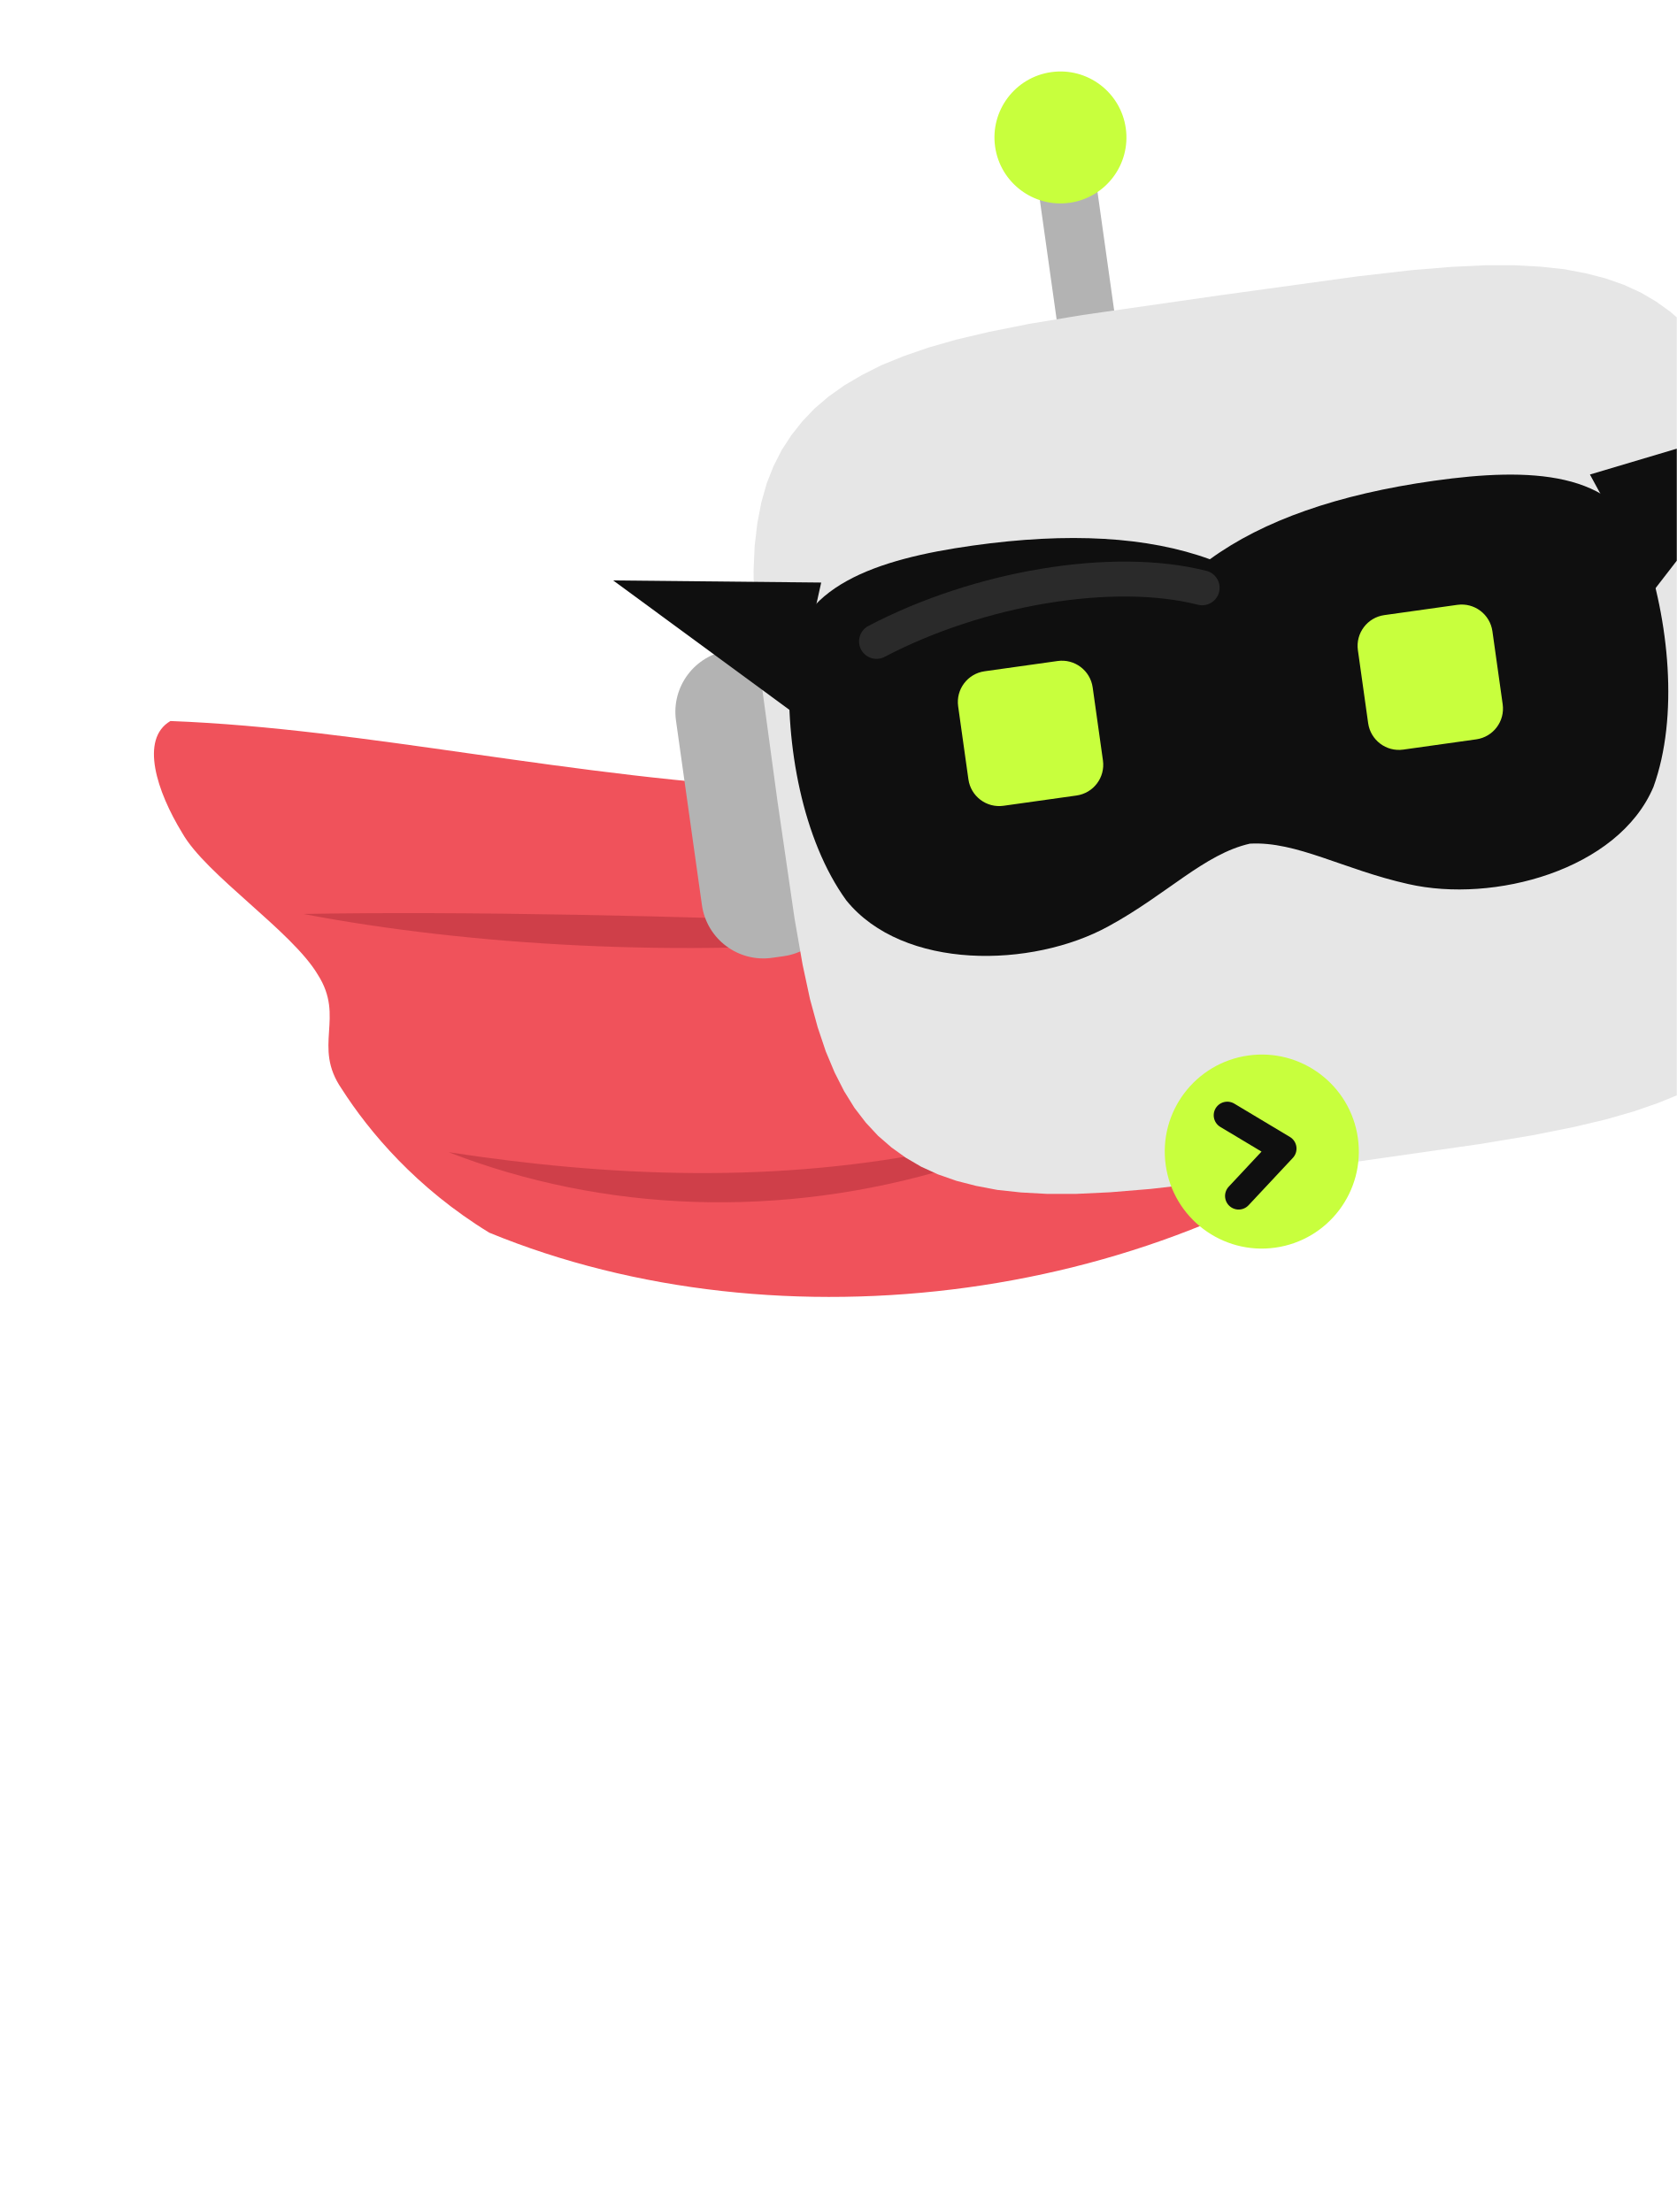
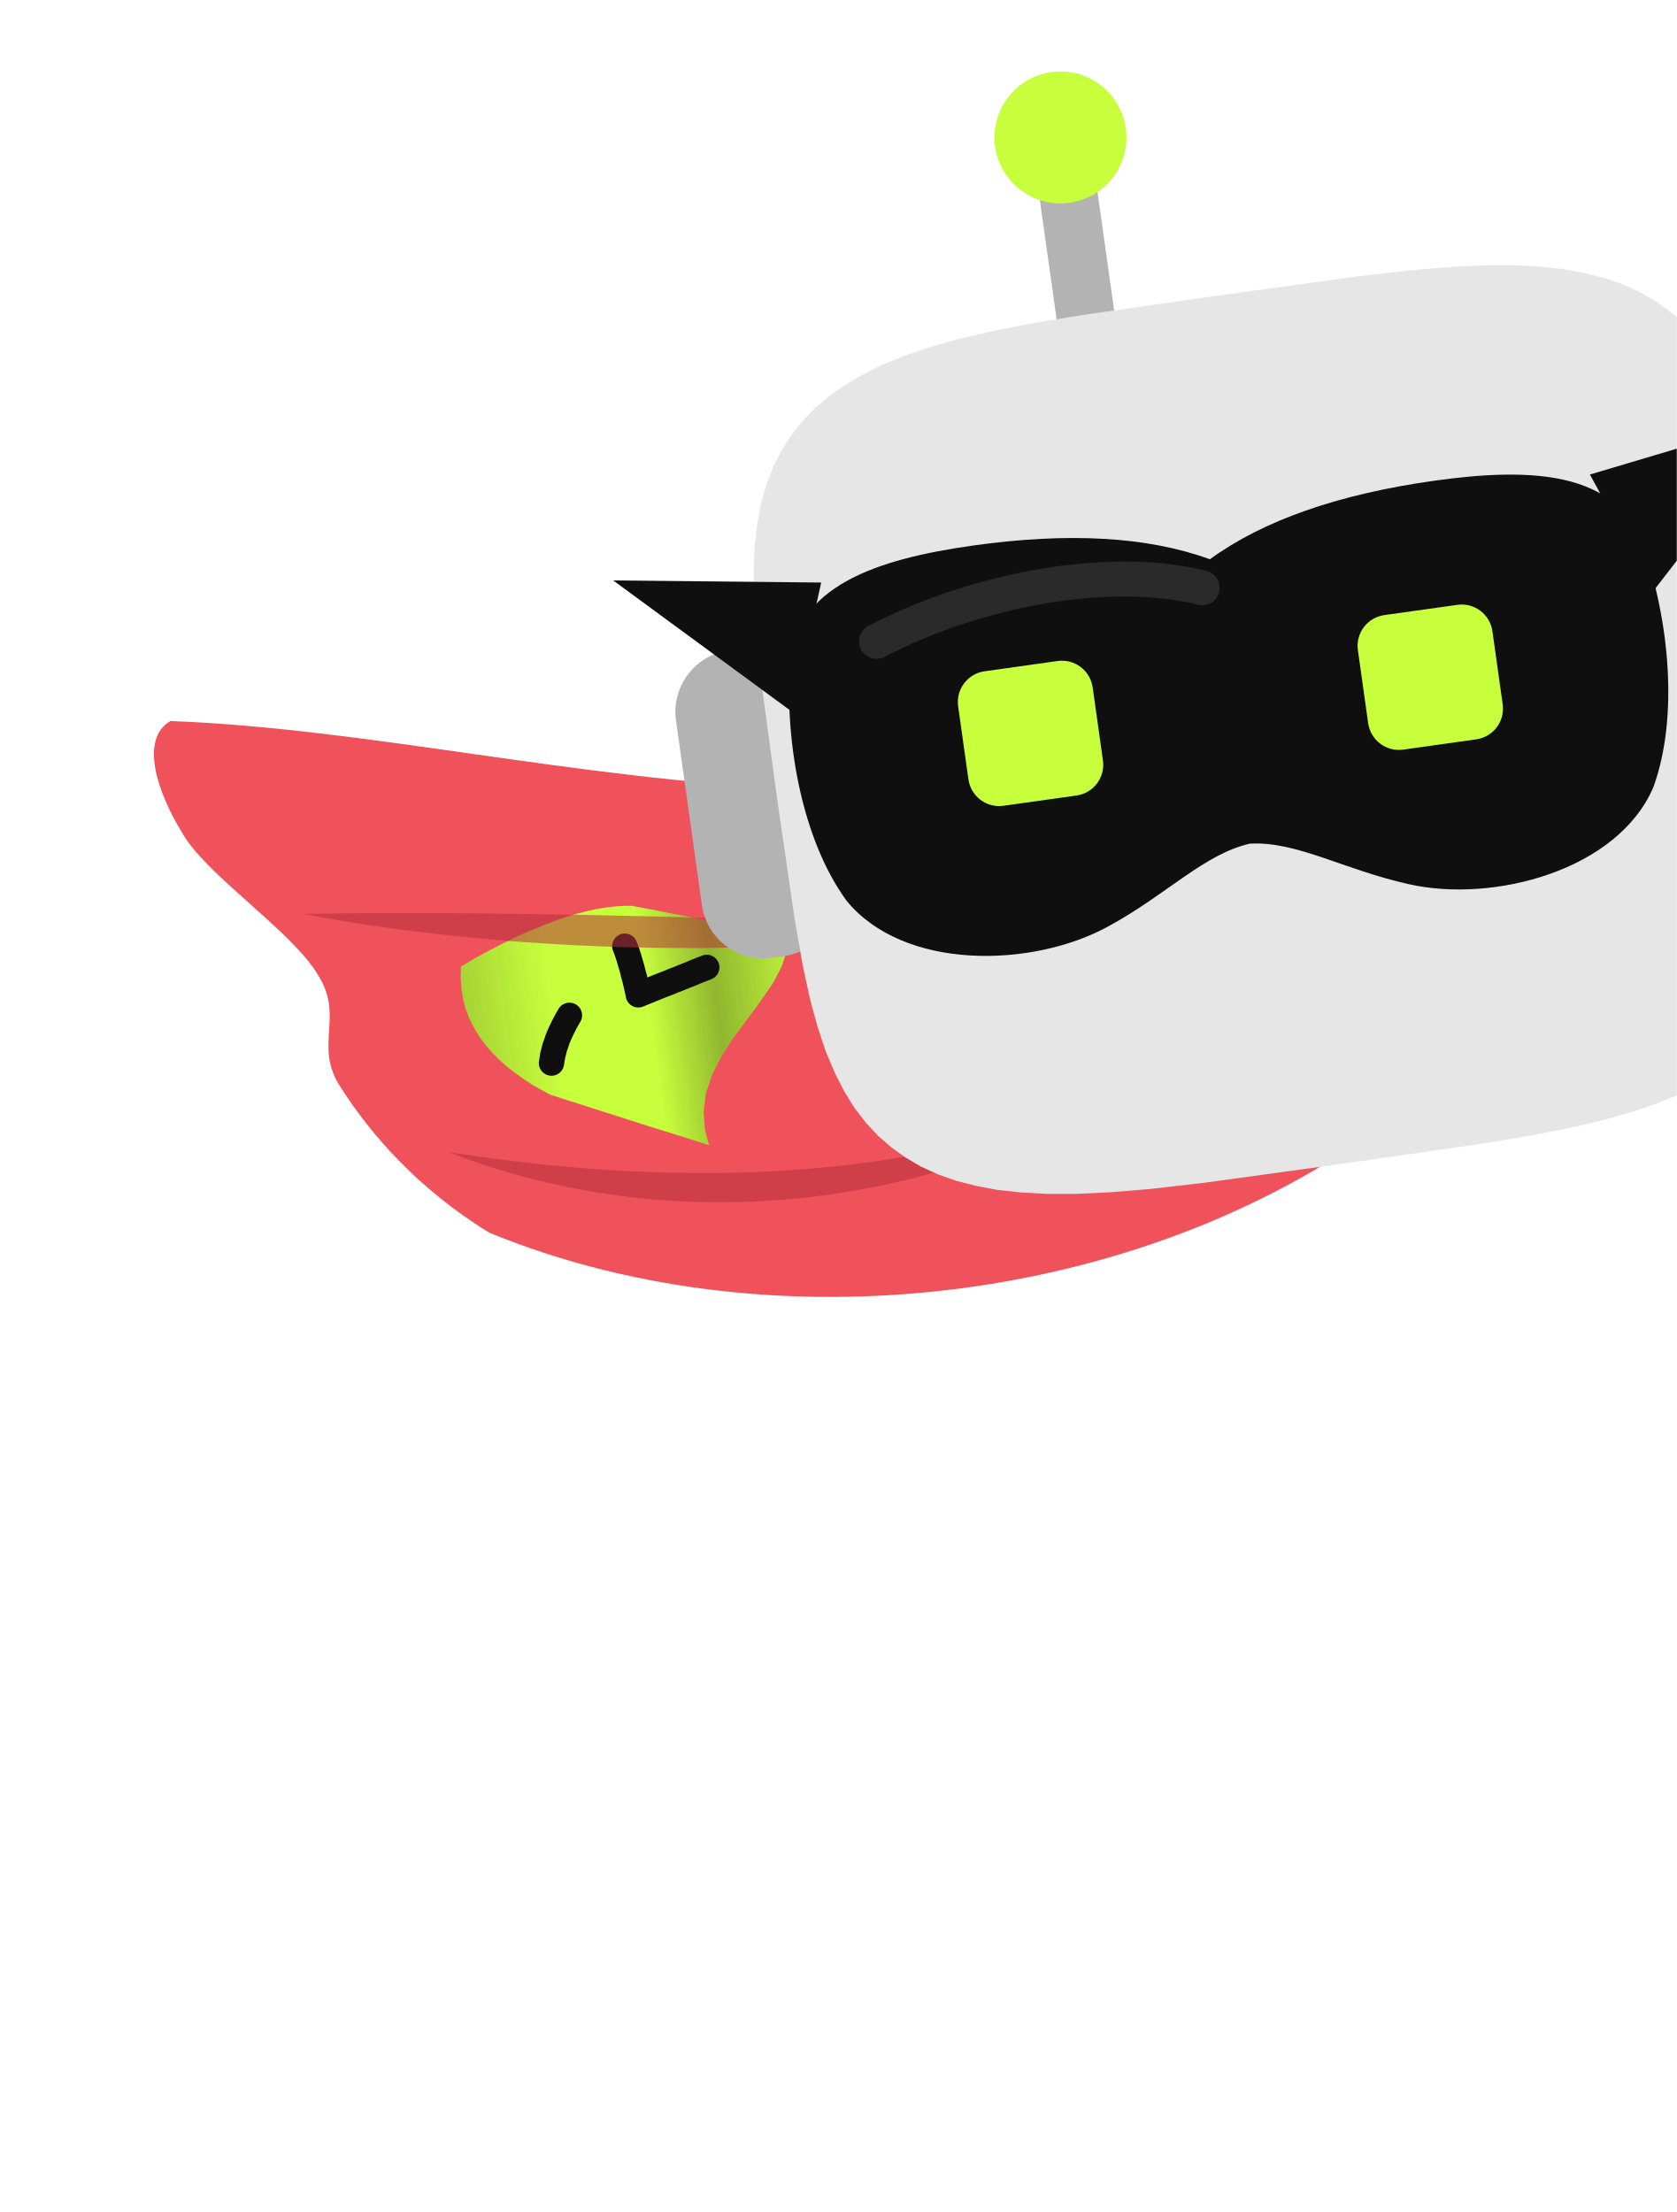
<svg xmlns="http://www.w3.org/2000/svg" viewBox="30 224 864 1140">
  <clipPath id="sidekick-tile">
    <path d="M0 0 H894 V1400 H0 Z" />
  </clipPath>
  <g clip-path="url(#sidekick-tile)">
    <g transform="rotate(-8 690 600)">
      <g transform="translate(690 600)">
        <g class="peek-cape-rig">
          <path class="peek-cape" d="M40 200 C-100 284 -300 282 -440 200 C-474 172 -494 140 -505 116 C-517 92 -498 80 -509 56 C-519 32 -559 -3 -568 -26 C-578 -49 -583 -77 -566 -84 C-466 -66 -366 -26 -250 -4 Z" fill="#F0525B" />
+           <linearGradient id="sidekick-emblem-shade">
+             <stop offset="0" stop-color="#0F0F0F" stop-opacity="0.18" />
+             <stop offset="0.27" stop-color="#0F0F0F" stop-opacity="0" />
+             <stop offset="0.55" stop-color="#0F0F0F" stop-opacity="0" />
+             <stop offset="0.76" stop-color="#0F0F0F" stop-opacity="0.3" />
+             <stop offset="1" stop-color="#0F0F0F" stop-opacity="0.06" />
+           </linearGradient>
+           <path class="peek-emblem" d="M-266.5 70.3 L-268 77.5 L-271.7 85.1 L-277.4 93 L-284.7 101 L-292.8 109.3 L-301.2 117.7 L-308.8 126.5 L-315.1 135.5 L-319.6 144.7 L-322 153.9 L-322.6 162.8 L-321.6 171.1 L-328 168 L-334.5 164.9 L-341 161.8 L-347.4 158.8 L-353.9 155.7 L-360.3 152.6 L-366.7 149.5 L-373.2 146.4 L-379.6 143.3 L-386 140.2 L-392.5 137.1 L-398.9 134 L-403.1 130.9 L-407.3 127.7 L-411.3 124.2 L-415.2 120.5 L-418.9 116.7 L-422.4 112.6 L-425.6 108.3 L-428.5 103.8 L-431 99.2 L-433.1 94.3 L-434.8 89.3 L-436 84.1 L-436.6 78.8 L-436.7 73.4 L-436.3 67.8 L-435.4 62.2 L-428.1 59.1 L-421 56.4 L-413.9 53.9 L-407.1 51.7 L-400.6 49.7 L-394.3 48 L-388.3 46.5 L-382.6 45.2 L-377.1 44.2 L-371.9 43.4 L-366.9 42.9 L-362.1 42.5 L-357.4 42.4 L-352.8 42.5 L-348.3 42.8 L-343.8 43.4 L-337.3 45.6 L-330.8 47.8 L-324.4 50.1 L-317.9 52.3 L-311.5 54.5 L-305 56.8 L-298.6 59 L-292.2 61.3 L-285.8 63.5 L-279.3 65.8 L-272.9 68 Z" fill="#C8FF3D" />
+           <path class="peek-emblem-mark" d="M-310 80.2 L-312.9 80.9 L-315.9 81.6 L-318.8 82.4 L-321.9 83.1 L-324.9 83.9 L-328 84.6 L-331.1 85.4 L-334.2 86.1 L-337.4 86.9 L-340.5 87.7 L-343.7 88.5 L-346.9 89.3 L-347 87.1 L-347.2 84.9 L-347.4 82.7 L-347.6 80.6 L-347.9 78.4 L-348.1 76.3 L-348.4 74.1 L-348.7 72 L-349 69.9 L-349.4 67.7 L-349.8 65.6 L-350.3 63.5 M-383.5 94.8 L-385 96.7 L-386.4 98.6 L-387.7 100.5 L-389 102.4 L-390.2 104.3 L-391.3 106.2 L-392.3 108.2 L-393.3 110.1 L-394.1 112.1 L-394.9 114 L-395.5 116 L-396.1 117.9" fill="none" stroke="#0F0F0F" stroke-width="13.05" stroke-linecap="round" stroke-linejoin="round" />
+           <path class="peek-emblem-shade" d="M-266.5 70.3 L-268 77.5 L-271.7 85.1 L-277.4 93 L-284.7 101 L-292.8 109.3 L-301.2 117.7 L-308.8 126.5 L-315.1 135.5 L-319.6 144.7 L-322 153.9 L-322.6 162.8 L-321.6 171.1 L-328 168 L-334.5 164.9 L-341 161.8 L-347.4 158.8 L-353.9 155.7 L-360.3 152.6 L-366.7 149.5 L-373.2 146.4 L-379.6 143.3 L-386 140.2 L-392.5 137.1 L-398.9 134 L-403.1 130.9 L-407.3 127.7 L-411.3 124.2 L-415.2 120.5 L-418.9 116.7 L-422.4 112.6 L-425.6 108.3 L-428.5 103.8 L-431 99.2 L-433.1 94.3 L-434.8 89.3 L-436 84.1 L-436.6 78.8 L-436.7 73.4 L-436.3 67.8 L-435.4 62.2 L-428.1 59.1 L-421 56.4 L-413.9 53.9 L-407.1 51.7 L-400.6 49.7 L-394.3 48 L-388.3 46.5 L-382.6 45.2 L-377.1 44.2 L-371.9 43.4 L-366.9 42.9 L-362.1 42.5 L-357.4 42.4 L-352.8 42.5 L-348.3 42.8 L-343.8 43.4 L-337.3 45.6 L-330.8 47.8 L-324.4 50.1 L-317.9 52.3 L-311.5 54.5 L-305 56.8 L-298.6 59 L-292.2 61.3 L-285.8 63.5 L-279.3 65.8 L-272.9 68 Z" fill="url(#sidekick-emblem-shade)" />
          <path class="peek-cape-lining" d="M-220 70 C-320 52 -430 34 -512 24 C-430 52 -320 74 -220 78 Z M-200 190 C-290 196 -375 180 -455 156 C-380 198 -290 214 -200 200 Z" fill="#B5303A" opacity="0.55" />
        </g>
      </g>
      <rect class="peek-shade" x="605" y="282" width="30" height="112" rx="15" fill="#B3B3B3" />
      <circle class="peek-led" cx="620" cy="282" r="34" fill="#C8FF3D" />
      <rect class="peek-shade" x="382" y="520" width="70" height="160" rx="32" fill="#B3B3B3" />
      <path class="peek-helmet" d="M952 600 L951.7 661.7 L950.9 685.7 L949.6 703.8 L947.7 718.7 L945.3 731.6 L942.3 743 L938.8 753.2 L934.7 762.5 L930 770.8 L924.7 778.4 L918.7 785.3 L912.1 791.6 L904.9 797.3 L896.9 802.4 L888 807 L878.3 811 L867.7 814.6 L855.8 817.6 L842.6 820.2 L827.6 822.3 L810.3 823.9 L789.4 825.1 L761.5 825.8 L690 826 L618.5 825.8 L590.6 825.1 L569.7 823.9 L552.4 822.3 L537.4 820.2 L524.2 817.6 L512.3 814.6 L501.7 811 L492 807 L483.1 802.4 L475.1 797.3 L467.9 791.6 L461.3 785.3 L455.3 778.4 L450 770.8 L445.3 762.5 L441.2 753.2 L437.7 743 L434.7 731.6 L432.3 718.7 L430.4 703.8 L429.1 685.7 L428.3 661.7 L428 600 L428.3 538.3 L429.1 514.3 L430.4 496.2 L432.3 481.3 L434.7 468.4 L437.7 457 L441.2 446.8 L445.3 437.5 L450 429.2 L455.3 421.6 L461.3 414.7 L467.9 408.4 L475.1 402.7 L483.1 397.6 L492 393 L501.7 389 L512.3 385.4 L524.2 382.4 L537.4 379.8 L552.4 377.7 L569.7 376.1 L590.6 374.9 L618.5 374.2 L690 374 L761.5 374.2 L789.4 374.9 L810.3 376.1 L827.6 377.7 L842.6 379.8 L855.8 382.4 L867.7 385.4 L878.3 389 L888 393 L896.9 397.6 L904.9 402.7 L912.1 408.4 L918.7 414.7 L924.7 421.6 L930 429.2 L934.7 437.5 L938.8 446.8 L942.3 457 L945.3 468.4 L947.7 481.3 L949.6 496.2 L950.9 514.3 L951.7 538.3 Z" fill="#E6E6E6" />
-       <circle class="peek-badge" cx="650" cy="814" r="50" fill="#C8FF3D" />
-       <path class="peek-badge-mark" d="M635 793 L661 814 L635 835" fill="none" stroke="#0F0F0F" stroke-width="14" stroke-linecap="round" stroke-linejoin="round" />
      <g transform="translate(666 592)">
        <path class="peek-visor" d="M0 -84 C30 -100 70 -108 120 -108 C170 -108 214 -100 222 -60 C230 -20 228 30 210 64 C186 104 120 112 78 96 C46 84 24 66 0 64 C-24 66 -46 84 -78 96 C-120 112 -186 104 -210 64 C-228 30 -230 -20 -222 -60 C-214 -100 -170 -108 -120 -108 C-70 -108 -30 -100 0 -84 Z" fill="#0F0F0F" />
        <path class="peek-visor" d="M-200 -100 L-306 -116 L-224 -36 Z" fill="#0F0F0F" />
        <path class="peek-visor" d="M200 -100 L306 -116 L224 -36 Z" fill="#0F0F0F" />
        <path class="peek-glint" d="M-176 -66 C-120 -86 -50 -88 -6 -70" fill="none" stroke="#2A2A2A" stroke-width="18" stroke-linecap="round" />
        <rect class="peek-eye" x="-139" y="-43" width="70" height="70" rx="16" fill="#C8FF3D" />
        <rect class="peek-eye" x="69" y="-43" width="70" height="70" rx="16" fill="#C8FF3D" />
      </g>
    </g>
  </g>
</svg>
